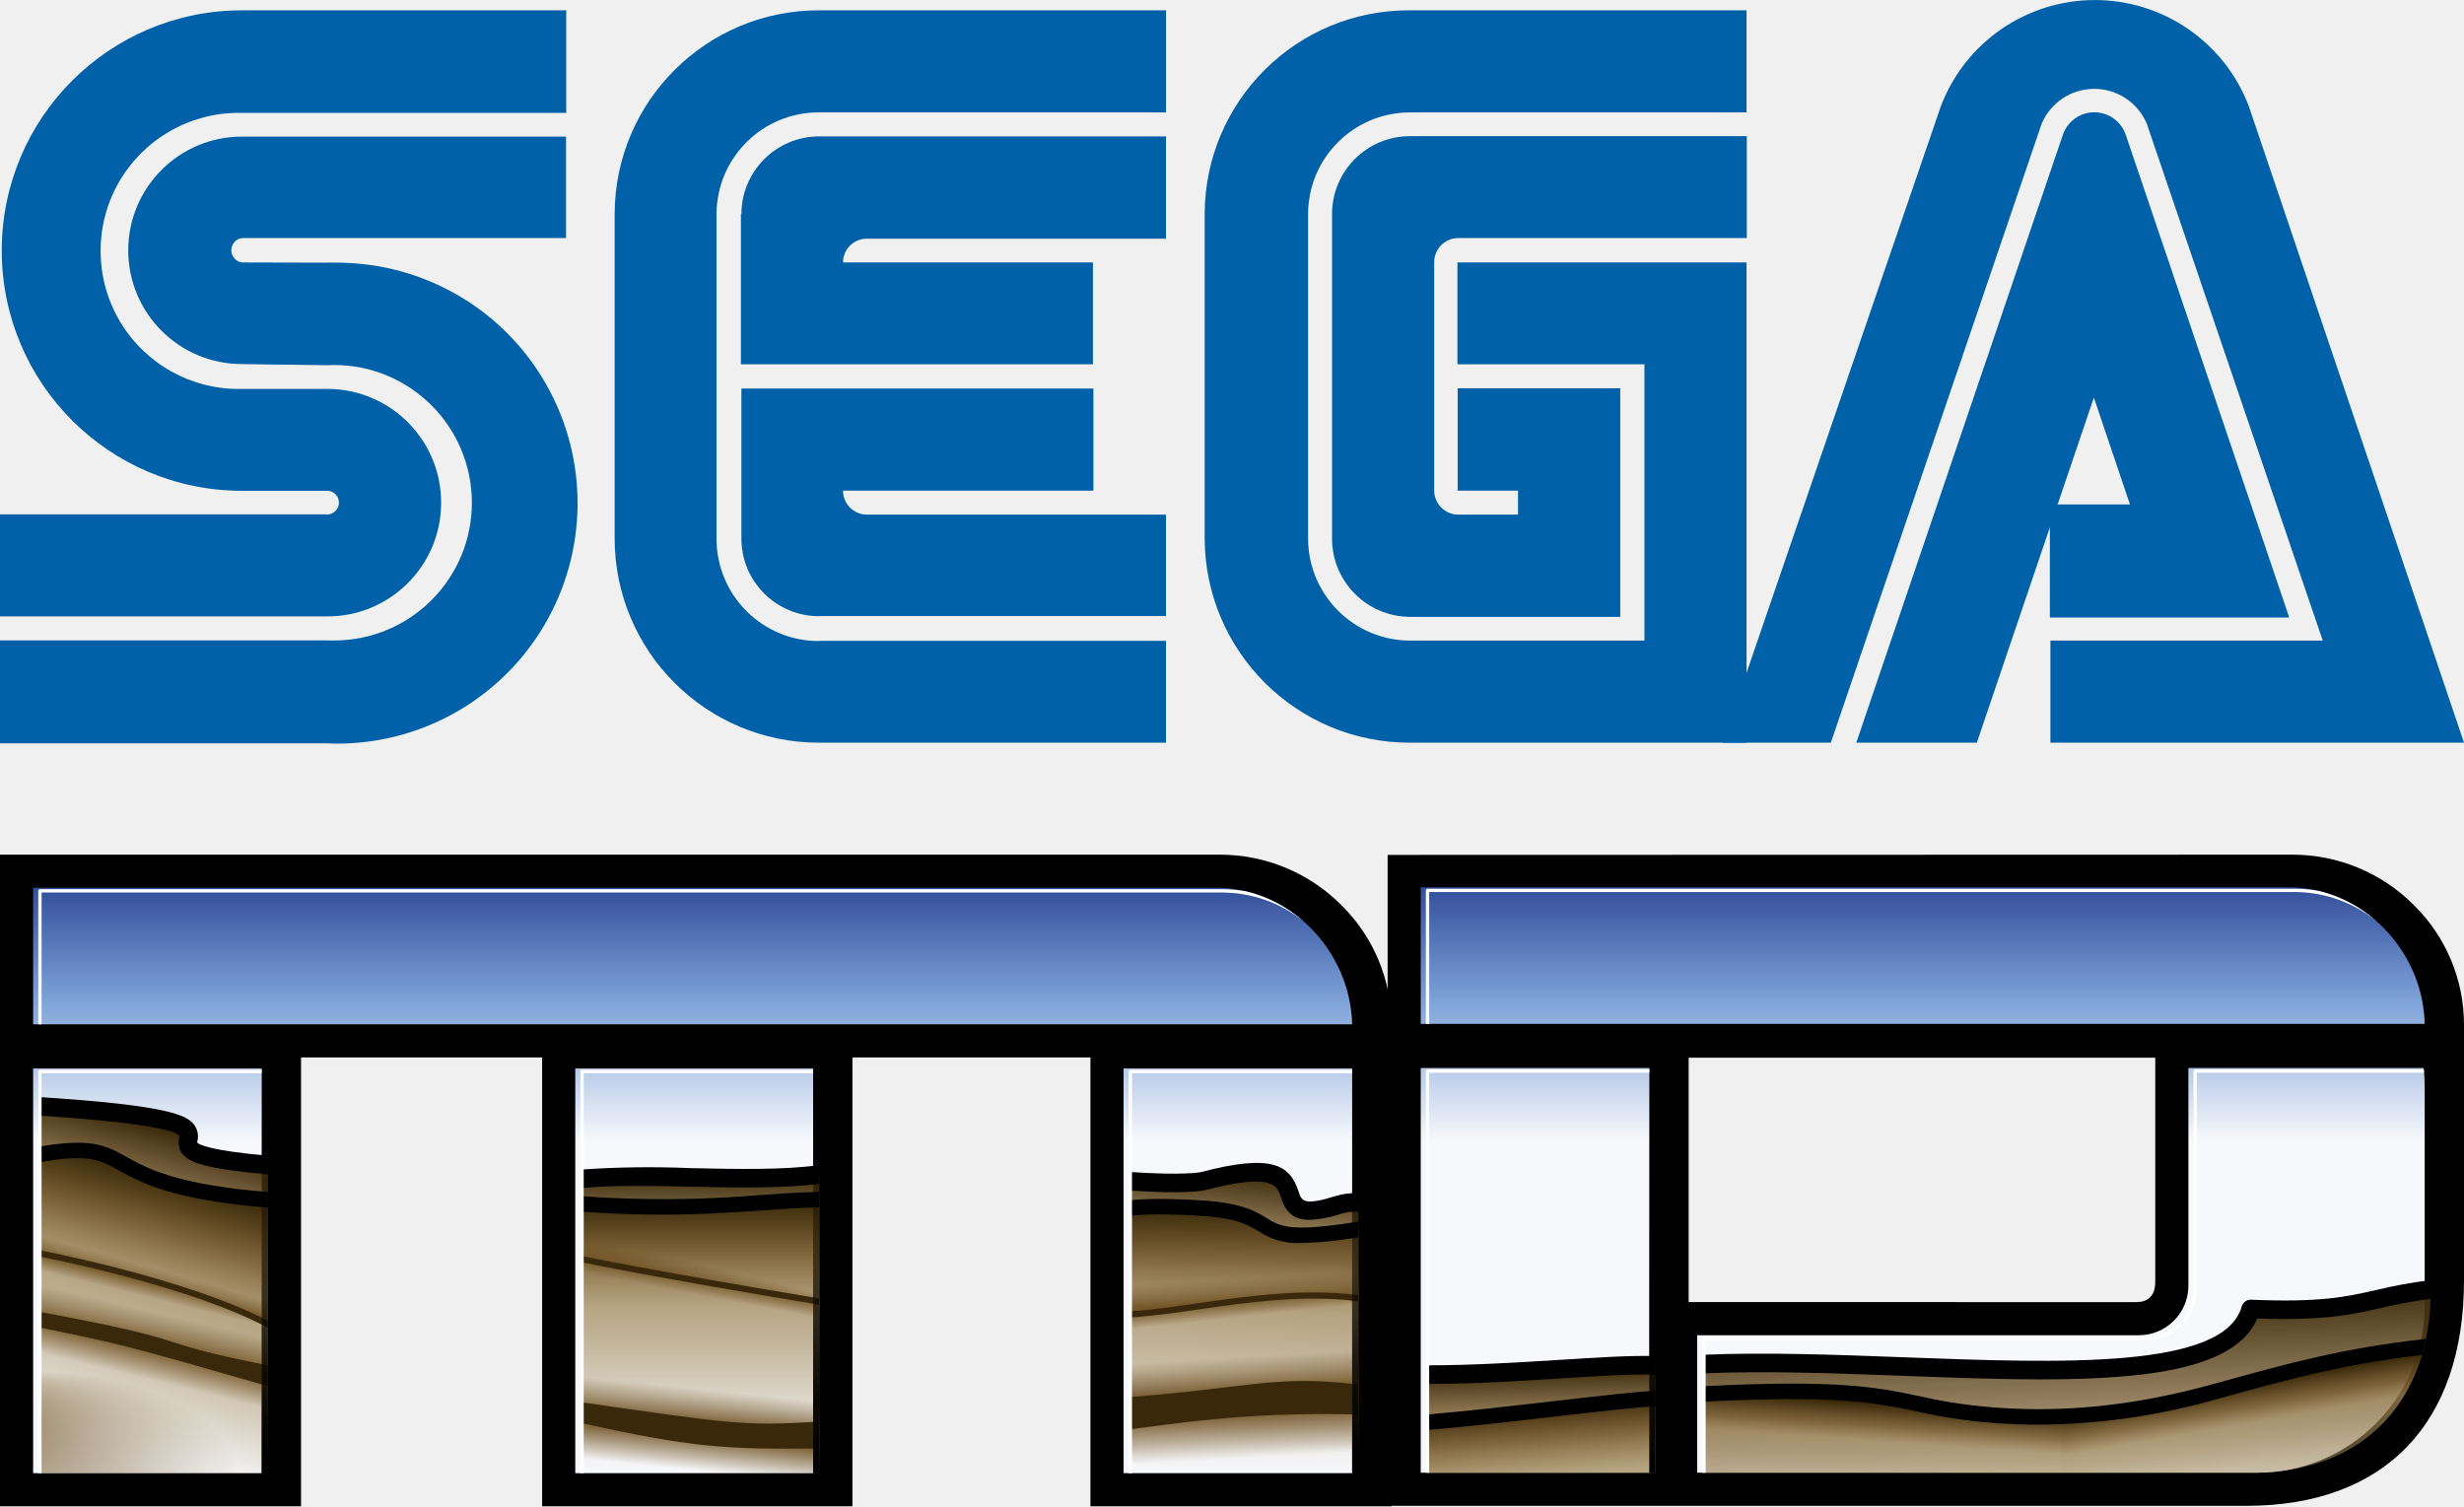
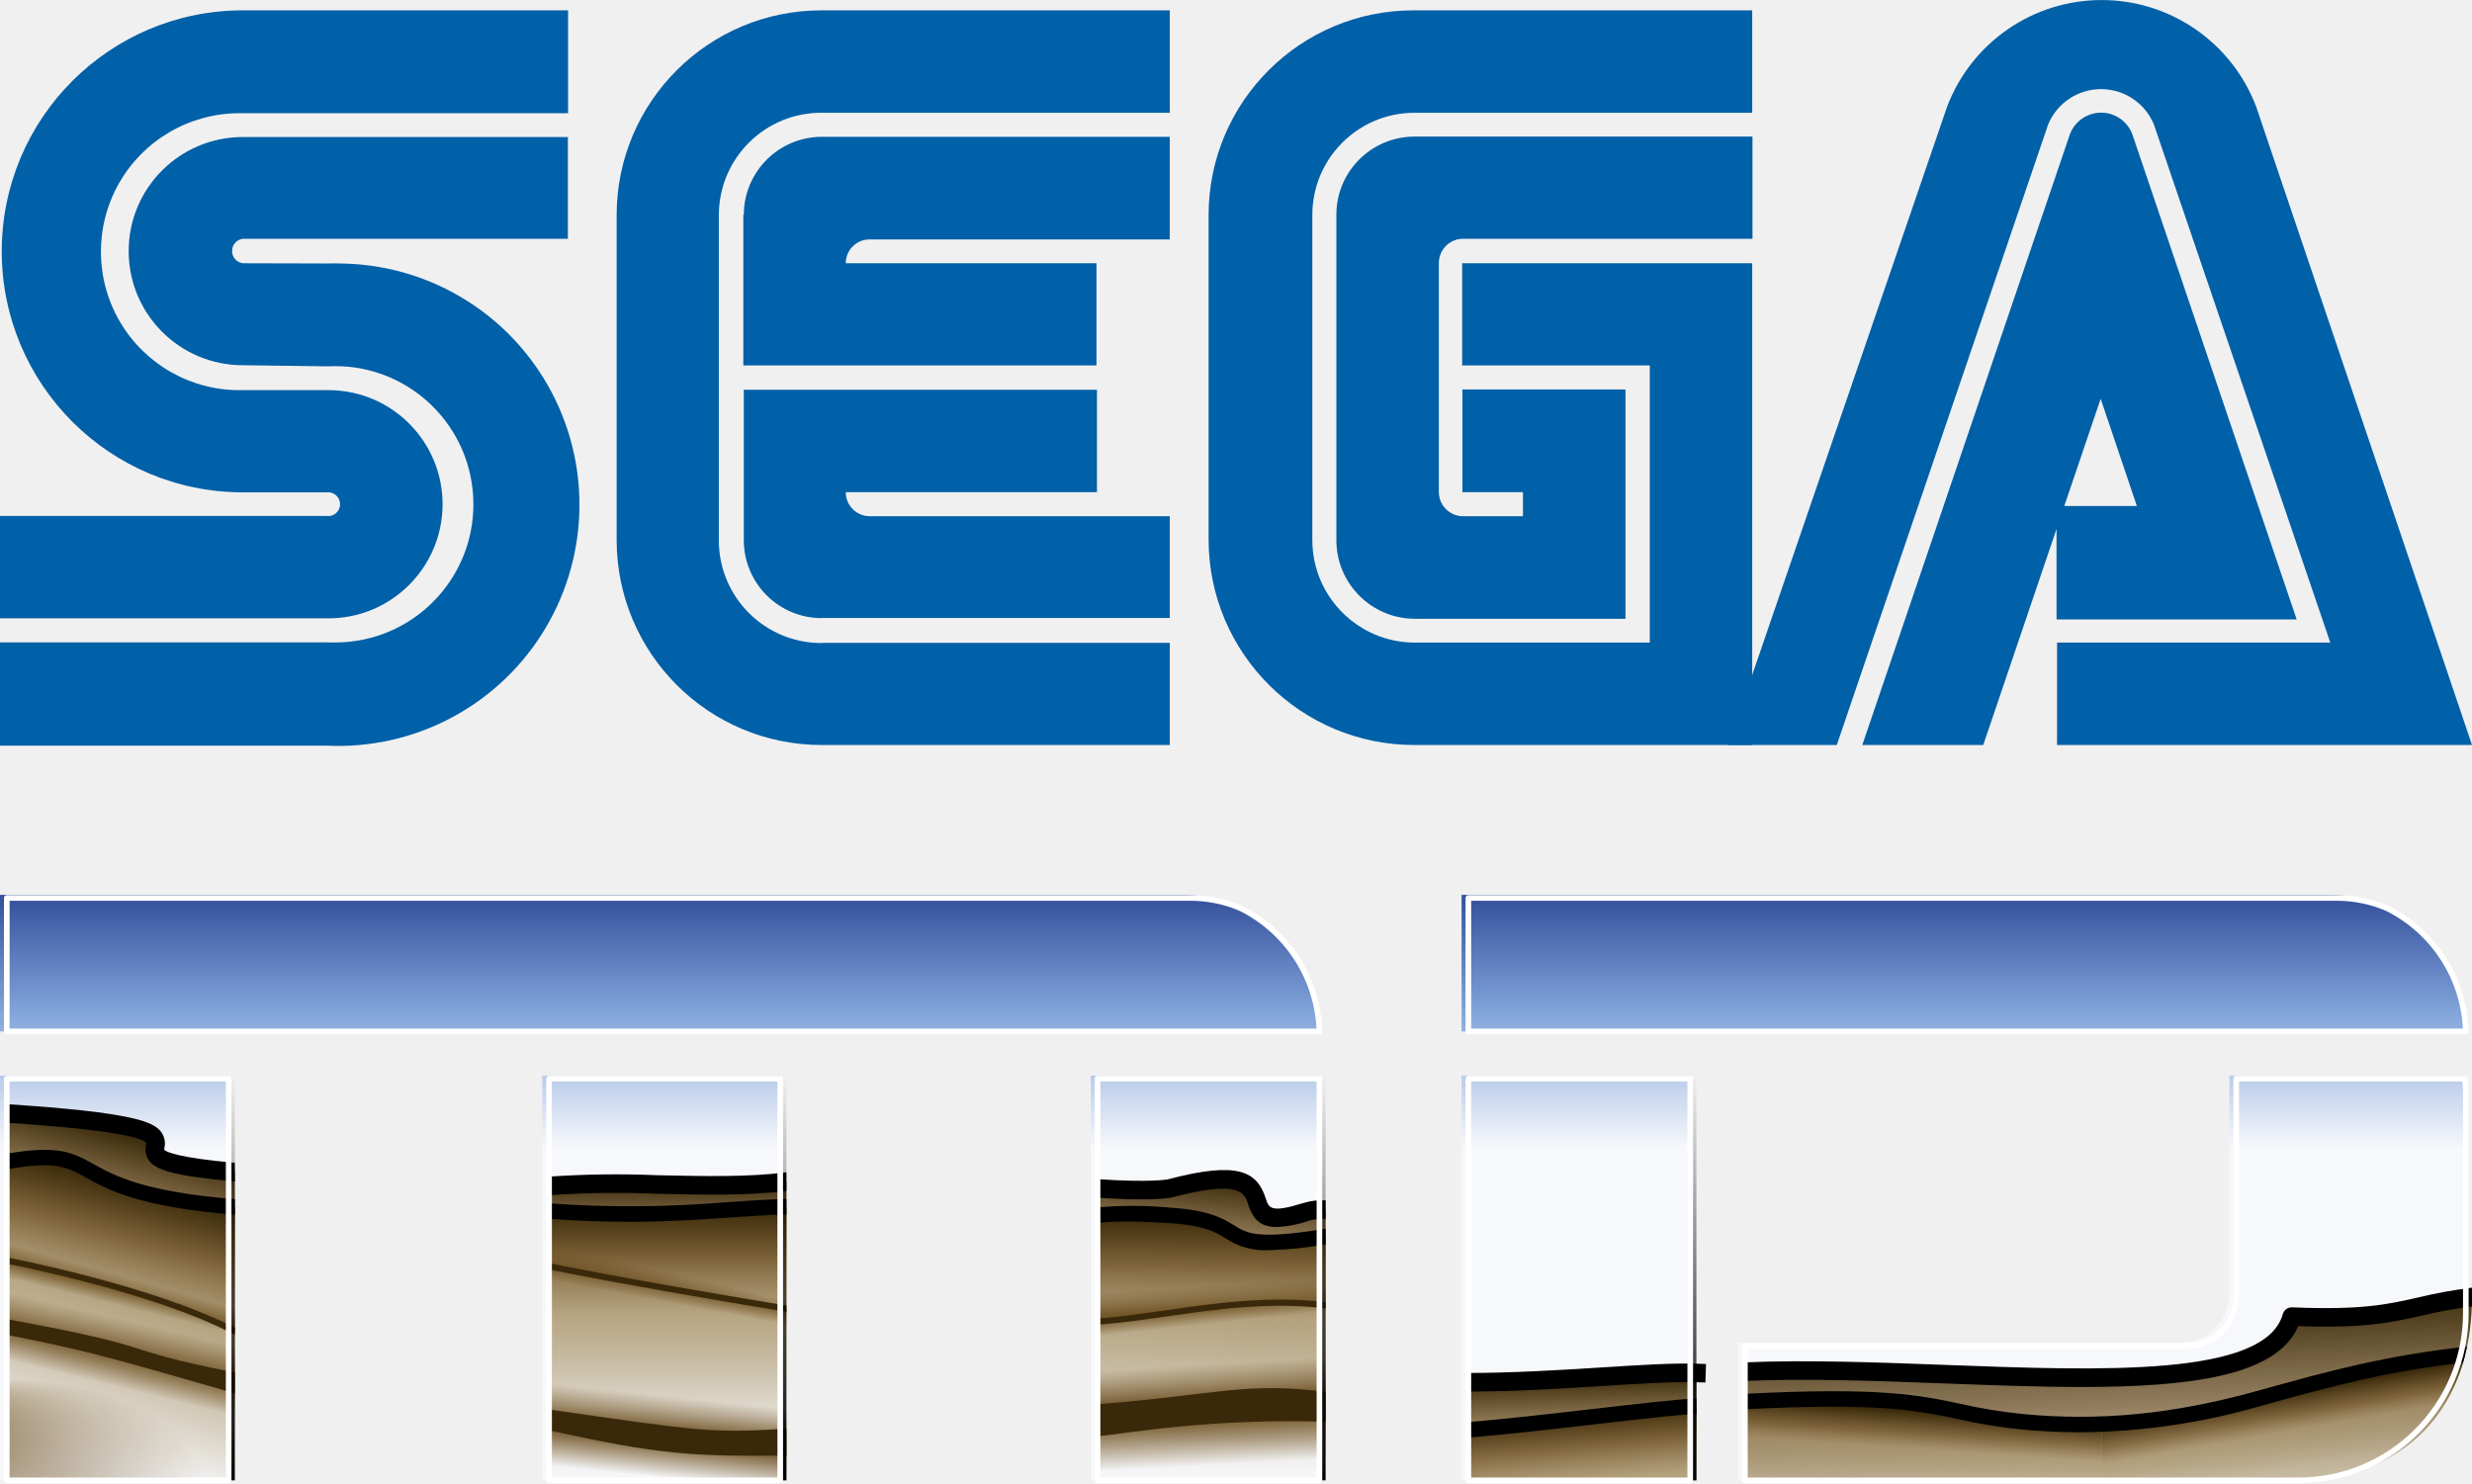
- <svg xmlns="http://www.w3.org/2000/svg" xmlns:xlink="http://www.w3.org/1999/xlink" id="Mega_Drive" data-name="Mega Drive" viewBox="0 0 440 268.979">
+ <svg xmlns="http://www.w3.org/2000/svg" xmlns:xlink="http://www.w3.org/1999/xlink" id="Mega_Drive" data-name="Mega Drive" viewBox="0 0 440 264.024">
  <defs>
-     <linearGradient id="linear-gradient" x1="343.344" y1="19.023" x2="343.344" y2="123.554" gradientTransform="matrix(1, 0, 0, -1, 0, 282)" gradientUnits="userSpaceOnUse">
+     <linearGradient id="linear-gradient" x1="349.525" y1="18.476" x2="349.525" y2="122.701" gradientTransform="matrix(1, 0, 0, -1, 0, 282)" gradientUnits="userSpaceOnUse">
      <stop offset="0.42" stop-color="#f7f8fb" />
      <stop offset="0.567" stop-color="#f7f8fb" />
      <stop offset="0.8" stop-color="#81a4da" />
      <stop offset="1" stop-color="#334f9b" />
    </linearGradient>
-     <linearGradient id="linear-gradient-2" x1="368.387" y1="49.586" x2="371.796" y2="-15.491" gradientTransform="matrix(1, 0, 0, -1, 0, 282)" gradientUnits="userSpaceOnUse">
+     <linearGradient id="linear-gradient-2" x1="374.496" y1="48.95" x2="377.894" y2="-15.936" gradientTransform="matrix(1, 0, 0, -1, 0, 282)" gradientUnits="userSpaceOnUse">
      <stop offset="0" stop-color="#39290a" />
      <stop offset="0.3" stop-color="#74572a" stop-opacity="0.7" />
      <stop offset="0.5" stop-color="#a48e61" stop-opacity="0.5" />
      <stop offset="1" stop-color="#a48e61" stop-opacity="0" />
    </linearGradient>
-     <linearGradient id="linear-gradient-3" x1="336.463" y1="31.199" x2="335.527" y2="17.82" gradientTransform="matrix(1, 0, 0, -1, 0, 282)" gradientUnits="userSpaceOnUse">
+     <linearGradient id="linear-gradient-3" x1="342.665" y1="30.617" x2="341.732" y2="17.277" gradientTransform="matrix(1, 0, 0, -1, 0, 282)" gradientUnits="userSpaceOnUse">
      <stop offset="0" stop-color="#39290a" />
      <stop offset="0.3" stop-color="#74572a" stop-opacity="0.7" />
      <stop offset="0.5" stop-color="#a48e61" stop-opacity="0.5" />
      <stop offset="1" stop-color="#a48e61" stop-opacity="0.1" />
    </linearGradient>
-     <linearGradient id="linear-gradient-4" x1="399.706" y1="34.506" x2="402.133" y2="20.741" xlink:href="#linear-gradient-3" />
-     <linearGradient id="linear-gradient-5" x1="274.971" y1="37.187" x2="275.998" y2="1.838" gradientTransform="matrix(1, 0, 0, -1, 0, 282)" gradientUnits="userSpaceOnUse">
+     <linearGradient id="linear-gradient-4" x1="405.722" y1="33.915" x2="408.142" y2="20.19" xlink:href="#linear-gradient-3" />
+     <linearGradient id="linear-gradient-5" x1="281.354" y1="36.588" x2="282.377" y2="1.343" gradientTransform="matrix(1, 0, 0, -1, 0, 282)" gradientUnits="userSpaceOnUse">
      <stop offset="0" stop-color="#39290a" />
      <stop offset="0.2" stop-color="#74572a" stop-opacity="0.8" />
      <stop offset="0.4" stop-color="#a48e61" stop-opacity="0.6" />
      <stop offset="1" stop-color="#a48e61" stop-opacity="0" />
    </linearGradient>
-     <linearGradient id="linear-gradient-6" x1="274.715" y1="31.079" x2="277.575" y2="-0.338" xlink:href="#linear-gradient-5" />
-     <linearGradient id="linear-gradient-7" x1="295.077" y1="91.285" x2="295.077" y2="19.023" gradientTransform="matrix(1, 0, 0, -1, 0, 282)" gradientUnits="userSpaceOnUse">
+     <linearGradient id="linear-gradient-6" x1="281.098" y1="30.497" x2="283.949" y2="-0.828" xlink:href="#linear-gradient-5" />
+     <linearGradient id="linear-gradient-7" x1="301.4" y1="90.526" x2="301.4" y2="18.476" gradientTransform="matrix(1, 0, 0, -1, 0, 282)" gradientUnits="userSpaceOnUse">
      <stop offset="0" stop-opacity="0" />
      <stop offset="1" />
    </linearGradient>
-     <linearGradient id="linear-gradient-8" x1="123.687" y1="18.937" x2="123.687" y2="123.468" xlink:href="#linear-gradient" />
-     <linearGradient id="linear-gradient-9" x1="224.766" y1="72.415" x2="220.218" y2="24.745" xlink:href="#linear-gradient-5" />
-     <linearGradient id="linear-gradient-10" x1="222.15" y1="66.281" x2="222.15" y2="19.118" xlink:href="#linear-gradient-5" />
-     <linearGradient id="linear-gradient-11" x1="221.923" y1="30.002" x2="222.37" y2="21.644" gradientTransform="matrix(1, 0, 0, -1, 0, 282)" gradientUnits="userSpaceOnUse">
+     <linearGradient id="linear-gradient-8" x1="117.425" y1="18.476" x2="117.425" y2="122.701" xlink:href="#linear-gradient" />
+     <linearGradient id="linear-gradient-9" x1="218.208" y1="71.799" x2="213.673" y2="24.268" xlink:href="#linear-gradient-5" />
+     <linearGradient id="linear-gradient-10" x1="215.6" y1="65.681" x2="215.6" y2="18.657" xlink:href="#linear-gradient-5" />
+     <linearGradient id="linear-gradient-11" x1="215.373" y1="29.509" x2="215.82" y2="21.176" gradientTransform="matrix(1, 0, 0, -1, 0, 282)" gradientUnits="userSpaceOnUse">
      <stop offset="0" stop-color="#74572a" />
      <stop offset="1" stop-color="#74572a" stop-opacity="0" />
    </linearGradient>
-     <linearGradient id="linear-gradient-12" x1="223.757" y1="33.334" x2="223.373" y2="39.795" xlink:href="#linear-gradient-11" />
-     <linearGradient id="linear-gradient-13" x1="220.48" y1="49.753" x2="220.814" y2="46.718" xlink:href="#linear-gradient-11" />
-     <linearGradient id="linear-gradient-14" x1="223.321" y1="49.705" x2="223.07" y2="53.892" xlink:href="#linear-gradient-11" />
-     <linearGradient id="linear-gradient-15" x1="125.067" y1="72.306" x2="125.067" y2="30.152" xlink:href="#linear-gradient-5" />
-     <linearGradient id="linear-gradient-16" x1="125.065" y1="67.663" x2="125.065" y2="19.119" xlink:href="#linear-gradient-5" />
-     <linearGradient id="linear-gradient-17" x1="121.055" y1="53.838" x2="121.829" y2="57.031" xlink:href="#linear-gradient-11" />
-     <linearGradient id="linear-gradient-18" x1="127.981" y1="53.205" x2="127.412" y2="50.224" xlink:href="#linear-gradient-11" />
-     <linearGradient id="linear-gradient-19" x1="125.219" y1="25.905" x2="124.502" y2="19.336" xlink:href="#linear-gradient-11" />
-     <linearGradient id="linear-gradient-20" x1="121.916" y1="28.087" x2="122.559" y2="34.263" xlink:href="#linear-gradient-11" />
-     <radialGradient id="radial-gradient" cx="6.921" cy="37.433" fx="-15.712" fy="65.178" r="36.105" gradientTransform="matrix(1, 0, 0, -0.543, 0, 284.851)" xlink:href="#linear-gradient-11" />
-     <linearGradient id="linear-gradient-21" x1="35.138" y1="78.886" x2="19.995" y2="25.468" xlink:href="#linear-gradient-5" />
-     <linearGradient id="linear-gradient-22" x1="33.998" y1="70.591" x2="20.229" y2="22.018" xlink:href="#linear-gradient-5" />
-     <linearGradient id="linear-gradient-23" x1="30.805" y1="52.225" x2="30.104" y2="49.39" xlink:href="#linear-gradient-11" />
-     <linearGradient id="linear-gradient-24" x1="23.156" y1="53.302" x2="24.081" y2="56.56" xlink:href="#linear-gradient-11" />
-     <linearGradient id="linear-gradient-25" x1="22.486" y1="42.759" x2="23.863" y2="48.626" xlink:href="#linear-gradient-11" />
-     <linearGradient id="linear-gradient-26" x1="29.497" y1="40.821" x2="28.127" y2="35.278" xlink:href="#linear-gradient-11" />
-     <linearGradient id="linear-gradient-27" x1="145.751" y1="91.199" x2="145.751" y2="18.937" xlink:href="#linear-gradient-7" />
-     <linearGradient id="linear-gradient-28" x1="242.008" y1="91.199" x2="242.008" y2="18.937" xlink:href="#linear-gradient-7" />
-     <linearGradient id="linear-gradient-29" x1="47.288" y1="91.199" x2="47.288" y2="18.937" xlink:href="#linear-gradient-7" />
+     <linearGradient id="linear-gradient-12" x1="217.202" y1="32.831" x2="216.82" y2="39.273" xlink:href="#linear-gradient-11" />
+     <linearGradient id="linear-gradient-13" x1="213.937" y1="49.202" x2="214.269" y2="46.176" xlink:href="#linear-gradient-11" />
+     <linearGradient id="linear-gradient-14" x1="216.771" y1="49.154" x2="216.52" y2="53.329" xlink:href="#linear-gradient-11" />
+     <linearGradient id="linear-gradient-15" x1="118.8" y1="71.689" x2="118.8" y2="29.659" xlink:href="#linear-gradient-5" />
+     <linearGradient id="linear-gradient-16" x1="118.8" y1="67.06" x2="118.8" y2="18.658" xlink:href="#linear-gradient-5" />
+     <linearGradient id="linear-gradient-17" x1="114.804" y1="53.274" x2="115.575" y2="56.459" xlink:href="#linear-gradient-11" />
+     <linearGradient id="linear-gradient-18" x1="121.71" y1="52.643" x2="121.142" y2="49.67" xlink:href="#linear-gradient-11" />
+     <linearGradient id="linear-gradient-19" x1="118.953" y1="25.424" x2="118.238" y2="18.873" xlink:href="#linear-gradient-11" />
+     <linearGradient id="linear-gradient-20" x1="115.659" y1="27.6" x2="116.301" y2="33.757" xlink:href="#linear-gradient-11" />
+     <radialGradient id="radial-gradient" cx="1.001" cy="93.52" fx="-21.564" fy="121.184" r="35.999" gradientTransform="matrix(1, 0, 0, -0.543, 0, 315.821)" xlink:href="#linear-gradient-11" />
+     <linearGradient id="linear-gradient-21" x1="29.137" y1="78.249" x2="14.039" y2="24.988" xlink:href="#linear-gradient-5" />
+     <linearGradient id="linear-gradient-22" x1="28.001" y1="69.978" x2="14.272" y2="21.547" xlink:href="#linear-gradient-5" />
+     <linearGradient id="linear-gradient-23" x1="24.815" y1="51.667" x2="24.117" y2="48.84" xlink:href="#linear-gradient-11" />
+     <linearGradient id="linear-gradient-24" x1="17.187" y1="52.742" x2="18.108" y2="55.989" xlink:href="#linear-gradient-11" />
+     <linearGradient id="linear-gradient-25" x1="16.521" y1="42.229" x2="17.894" y2="48.078" xlink:href="#linear-gradient-11" />
+     <linearGradient id="linear-gradient-26" x1="23.511" y1="40.297" x2="22.146" y2="34.769" xlink:href="#linear-gradient-11" />
+     <linearGradient id="linear-gradient-27" x1="139.425" y1="90.526" x2="139.425" y2="18.476" xlink:href="#linear-gradient-7" />
+     <linearGradient id="linear-gradient-28" x1="235.4" y1="90.526" x2="235.4" y2="18.476" xlink:href="#linear-gradient-7" />
+     <linearGradient id="linear-gradient-29" x1="41.25" y1="90.526" x2="41.25" y2="18.476" xlink:href="#linear-gradient-7" />
+     <linearGradient id="linear-gradient-30" x1="261.36" y1="54.226" x2="300.85" y2="54.226" gradientTransform="matrix(1, 0, 0, -1, 0, 282)" gradientUnits="userSpaceOnUse">
+       <stop offset="0.42" stop-color="#f7f8fb" stop-opacity="0" />
+       <stop offset="0.644" stop-color="#f7f8fb" stop-opacity="0" />
+     </linearGradient>
+     <linearGradient id="linear-gradient-31" x1="310.585" y1="54.226" x2="438.9" y2="54.226" xlink:href="#linear-gradient-30" />
+     <linearGradient id="linear-gradient-32" x1="261.36" y1="110.271" x2="438.9" y2="110.271" xlink:href="#linear-gradient-30" />
+     <linearGradient id="linear-gradient-33" x1="195.36" y1="54.226" x2="234.85" y2="54.226" xlink:href="#linear-gradient-30" />
+     <linearGradient id="linear-gradient-34" x1="97.735" y1="54.226" x2="138.875" y2="54.226" xlink:href="#linear-gradient-30" />
+     <linearGradient id="linear-gradient-35" x1="1.21" y1="110.271" x2="234.85" y2="110.271" xlink:href="#linear-gradient-30" />
+     <linearGradient id="linear-gradient-36" x1="1.21" y1="54.226" x2="40.7" y2="54.226" xlink:href="#linear-gradient-30" />
  </defs>
+   <path d="M260.15,263.524h40.7v-72.05h-40.7ZM414.714,159.3H260.15v24.31H438.9c-.3-13.061-11.06-24.31-24.186-24.31Zm-17.889,32.175v38.775a8.827,8.827,0,0,1-8.8,8.8h-78.65v24.475H409.2a29.787,29.787,0,0,0,29.7-29.7v-39.05a29.826,29.826,0,0,0-.189-3.3Z" fill="url(#linear-gradient)" />
+   <path d="M310.475,244.183c37.584-1.65,92.491,7.791,97.441-9.809,18.831.792,20.168-2.016,32.084-3.484,0,19.434-11.55,32.634-31.809,32.634H310.475Z" fill="url(#linear-gradient-2)" />
+   <path d="M359.837,253.074c-15.4-1.5-14.712-5.361-49.362-3.575v14.025h63.663V253.507A106.03,106.03,0,0,1,359.837,253.074Z" fill="url(#linear-gradient-3)" />
+   <path d="M438.8,241.118c-14.181,1.616-23.55,4.155-36.751,7.831a119.492,119.492,0,0,1-27.912,4.558v10.017h34.053C424.652,263.524,435.362,254.808,438.8,241.118Z" fill="url(#linear-gradient-4)" />
+   <path d="M440,229.228l-.2.026A87.291,87.291,0,0,0,430.265,231c-5.311,1.205-9.9,2.248-22.279,1.726a1.651,1.651,0,0,0-1.658,1.2c-3.146,11.189-32.027,10.1-59.957,9.055-12.21-.458-24.826-.932-35.9-.45v3.3h.072c10.951-.48,23.534-.01,35.7.447,8.4.316,16.673.627,24.334.627,19.317,0,34.739-1.98,38.486-10.836,11.928.415,16.79-.686,21.929-1.853a85.1,85.1,0,0,1,9-1.662Z" />
+   <path d="M439.12,239.7l-.478.055c-14.007,1.6-23.172,4.032-36.96,7.872-14.789,4.116-28.041,5.415-41.711,4.081a90.416,90.416,0,0,1-10.91-1.782c-7.4-1.568-14.383-3.05-38.586-1.8v2.75h.07c23.9-1.227,30.723.211,37.95,1.741a92.467,92.467,0,0,0,11.2,1.828c3.528.345,7.028.519,10.53.519a118.394,118.394,0,0,0,32.184-4.688c13.477-3.753,22.5-6.147,35.988-7.722Q438.819,241.168,439.12,239.7Z" />
+   <polygon points="261.25 263.524 261.25 246.268 301.95 244.274 301.95 263.524 261.25 263.524" fill="url(#linear-gradient-5)" />
+   <polygon points="261.25 263.524 261.25 254.32 301.95 250.508 301.95 263.524 261.25 263.524" fill="url(#linear-gradient-6)" />
+   <path d="M284.755,243.445c-7.305.464-15.57.963-23.5.967h0v3.3h.528c7.858,0,15.992-.519,23.186-.976,6.8-.431,12.687-.8,16.935-.677l1.65.051.1-3.3-1.65-.05C297.587,242.626,291.642,243.007,284.755,243.445Z" />
+   <path d="M301.95,248.948H301.9c-3.19.118-10.151.92-18.21,1.847-7.513.864-16.018,1.845-22.44,2.363v2.76l.11-.009c6.479-.522,15.07-1.509,22.642-2.382,7.63-.88,14.835-1.708,17.947-1.829Z" />
+   <rect x="300.85" y="191.474" width="1.1" height="72.05" fill="url(#linear-gradient-7)" />
+   <path d="M0,191.474H40.7v72.05H0Zm96.525,72.05h42.35v-72.05H96.525Zm97.625,0h40.7v-72.05h-40.7ZM210.664,159.3H0v24.31H234.85c-.3-13.061-11.06-24.31-24.186-24.31Z" fill="url(#linear-gradient-8)" />
+   <path d="M232.375,215.765c-16.225,5.043.55-10.725-24.2-4.206,0,0-3.025.66-12.925-.01v51.975h40.7V215.331A10.321,10.321,0,0,0,232.375,215.765Z" fill="url(#linear-gradient-9)" />
+   <path d="M195.25,216.362v47.162h40.7V219.8C214.5,223.581,227.013,215.674,195.25,216.362Z" fill="url(#linear-gradient-10)" />
+   <polygon points="195.25 252.937 195.25 263.524 235.95 263.524 235.95 249.912 195.25 252.937" fill="url(#linear-gradient-11)" />
+   <polygon points="195.25 252.937 195.25 191.474 235.95 191.474 235.95 249.912 195.25 252.937" fill="url(#linear-gradient-12)" />
+   <path d="M195.25,235.251c17.258-2.106,29.288-4.25,40.7-2.872v31.145h-40.7Z" fill="url(#linear-gradient-13)" />
+   <path d="M195.25,235.251v-43.78h40.7v40.908C222.612,231.165,216.219,232.69,195.25,235.251Z" fill="url(#linear-gradient-14)" />
+   <path d="M235.95,213.678a11.587,11.587,0,0,0-4.065.511c-5.732,1.783-6.035.855-6.584-.829-1.561-4.79-4.818-6.748-17.466-3.41-.03.006-3.095.594-12.473-.041l-.11-.008v3.307c9.758.66,12.948.041,13.345-.049,12.127-3.19,12.893-.845,13.568,1.228.817,2.508,2.029,4.038,5.06,4.037a20,20,0,0,0,5.7-1.1,8.728,8.728,0,0,1,2.919-.348l.11.008Z" />
+   <path d="M235.95,218.728l-.22.036c-11.924,1.934-13.76.8-16.084-.641-1.938-1.2-4.352-2.695-11.38-3.146a70.129,70.129,0,0,0-13.016-.028v2.789l.233-.04c.034,0,3.564-.577,12.6.026,6.345.409,8.346,1.65,10.111,2.742a12.431,12.431,0,0,0,7.691,2.082,65.956,65.956,0,0,0,10.061-1.032Z" />
+   <path d="M235.95,231.825c-9.88-1.236-19.744.181-28.449,1.43-4.357.627-8.47,1.218-12.251,1.441v1.1h.032c3.835-.22,7.983-.82,12.375-1.452,8.657-1.245,18.468-2.656,28.225-1.423l.068.009Z" fill="#39290a" />
+   <path d="M195.25,249.983c21.175-1.63,26.216-4.059,40.7-2.213v5.315c-20.625-.607-34.689,1.98-40.7,2.622Z" fill="#39290a" />
+   <path d="M97.625,211.138v52.387h42.35V210.312C127.875,212.008,109.313,209.9,97.625,211.138Z" fill="url(#linear-gradient-15)" />
+   <polygon points="97.625 215.694 97.625 263.524 139.975 263.524 139.975 214.94 97.625 215.694" fill="url(#linear-gradient-16)" />
+   <polygon points="97.625 225.402 139.975 232.974 139.975 191.474 97.625 191.474 97.625 225.402" fill="url(#linear-gradient-17)" />
+   <polygon points="97.625 225.665 97.625 263.524 139.975 263.524 139.975 232.974 97.625 225.665" fill="url(#linear-gradient-18)" />
+   <polygon points="97.625 252.433 97.625 263.524 139.975 263.524 139.975 257.015 97.625 252.433" fill="url(#linear-gradient-19)" />
+   <polygon points="97.625 252.433 97.625 191.474 139.975 191.474 139.975 257.015 97.625 252.433" fill="url(#linear-gradient-20)" />
+   <path d="M139.975,208.77l-.013-.092c-6.4.888-14.758.71-22.847.535a175.525,175.525,0,0,0-19.49.25v3.313a169.336,169.336,0,0,1,19.419-.263c8.042.171,16.341.343,22.931-.516Z" />
+   <path d="M139.975,213.428h-.041c-3.692.11-7.09.341-10.688.586a202.173,202.173,0,0,1-31.524.2l-.1-.007v2.757c5.479.385,10.176.531,14.375.531,6.69,0,12.117-.37,17.433-.733,3.557-.242,6.919-.472,10.542-.581Z" />
+   <path d="M97.625,224.839v1.126c1.239.259,13.289,2.75,42.26,7.552l.09.014v-1.114c-30.4-5.042-42.12-7.528-42.24-7.552Z" fill="#39290a" />
+   <path d="M97.625,250.9c26.354,3.774,28.966,4.324,42.35,3.41v4.808c-16.271.137-22.275-.046-42.35-4.53Z" fill="#39290a" />
+   <rect x="1.1" y="191.474" width="39.6" height="72.05" fill="url(#radial-gradient)" />
+   <path d="M41.8,208.662c-32.588-2.888,8.525-7.288-40.7-10.45v65.312H41.8Z" fill="url(#linear-gradient-21)" />
+   <path d="M41.8,214.781c-32.588-2.42-17.6-10.845-40.7-8.044v56.787H41.8Z" fill="url(#linear-gradient-22)" />
+   <path d="M1.1,224.381s31.35,6.732,40.7,12.624v26.519H1.1Z" fill="url(#linear-gradient-23)" />
+   <path d="M1.1,224.381V191.474H41.8v45.531S27.569,229.719,1.1,224.381Z" fill="url(#linear-gradient-24)" />
+   <polygon points="41.8 191.474 1.1 191.474 1.1 236.574 41.8 246.062 41.8 191.474" fill="url(#linear-gradient-25)" />
+   <polygon points="1.1 236.574 1.1 263.524 41.8 263.524 41.8 246.062 1.1 236.574" fill="url(#linear-gradient-26)" />
+   <path d="M41.8,207c-10.208-.913-12.2-1.952-12.579-2.319.006-.091.027-.235.043-.348a3.505,3.505,0,0,0-.642-2.912c-1.346-1.65-4.57-3.393-27.416-4.86l-.11-.007v3.307c20.428,1.32,24.411,2.85,24.938,3.579a2.566,2.566,0,0,1-.042.429,3.4,3.4,0,0,0,.594,2.812c1.2,1.518,4.144,2.652,15.07,3.62l.145.013Z" />
+   <path d="M41.8,213.469c-16.273-1.331-21.407-4.172-25.156-6.246-3.732-2.066-6.218-3.432-15.544-1.837v2.788l.235-.04c8.58-1.495,10.493-.434,13.977,1.494,3.978,2.2,9.424,5.216,26.377,6.592l.11.008Z" />
+   <path d="M1.1,224.94c1.786.345,26.474,5.194,40.444,12.553l.256.135v-1.239c-14.617-7.6-40.338-12.5-40.6-12.549l-.1-.019Z" fill="#39290a" />
+   <path d="M1.1,234.806c29.459,5.412,18.047,5.034,40.7,9.531v3.694c-24.93-7.169-26.331-7.538-40.7-10.442Z" fill="#39290a" />
+   <rect x="138.875" y="191.474" width="1.1" height="72.05" fill="url(#linear-gradient-27)" />
+   <rect x="234.85" y="191.474" width="1.1" height="72.05" fill="url(#linear-gradient-28)" />
+   <rect x="40.7" y="191.474" width="1.1" height="72.05" fill="url(#linear-gradient-29)" />
+   <rect x="261.36" y="192.024" width="39.49" height="71.5" fill="url(#linear-gradient-30)" />
+   <rect x="261.36" y="192.024" width="39.49" height="71.5" fill="none" stroke="#fff" stroke-linecap="round" stroke-linejoin="round" />
+   <path d="M438.9,233.824v-39.05c0-.928-.056-1.844-.142-2.75H398.035V230.8a8.826,8.826,0,0,1-8.8,8.8h-78.65v23.925H409.2A29.787,29.787,0,0,0,438.9,233.824Z" fill="url(#linear-gradient-31)" />
+   <path d="M438.9,233.824v-39.05c0-.928-.056-1.844-.142-2.75H398.035V230.8a8.826,8.826,0,0,1-8.8,8.8h-78.65v23.925H409.2A29.787,29.787,0,0,0,438.9,233.824Z" fill="none" stroke="#fff" stroke-linecap="round" stroke-linejoin="round" />
+   <path d="M261.36,183.609H438.9a25.323,25.323,0,0,0-14.017-21.927,22.931,22.931,0,0,0-8.959-1.833H261.36Z" fill="url(#linear-gradient-32)" />
+   <path d="M261.36,183.609H438.9a25.323,25.323,0,0,0-14.017-21.927,22.931,22.931,0,0,0-8.959-1.833H261.36Z" fill="none" stroke="#fff" stroke-linecap="round" stroke-linejoin="round" />
+   <rect x="195.36" y="192.024" width="39.49" height="71.5" fill="url(#linear-gradient-33)" />
+   <rect x="195.36" y="192.024" width="39.49" height="71.5" fill="none" stroke="#fff" stroke-linecap="round" stroke-linejoin="round" />
+   <rect x="97.735" y="192.024" width="41.14" height="71.5" fill="url(#linear-gradient-34)" />
+   <rect x="97.735" y="192.024" width="41.14" height="71.5" fill="none" stroke="#fff" stroke-linecap="round" stroke-linejoin="round" />
+   <path d="M1.21,183.609H234.85a25.323,25.323,0,0,0-14.017-21.927,22.931,22.931,0,0,0-8.959-1.833H1.21Z" fill="url(#linear-gradient-35)" />
+   <path d="M1.21,183.609H234.85a25.323,25.323,0,0,0-14.017-21.927,22.931,22.931,0,0,0-8.959-1.833H1.21Z" fill="none" stroke="#fff" stroke-linecap="round" stroke-linejoin="round" />
+   <rect x="1.21" y="192.024" width="39.49" height="71.5" fill="url(#linear-gradient-36)" />
+   <rect x="1.21" y="192.024" width="39.49" height="71.5" fill="none" stroke="#fff" stroke-linecap="round" stroke-linejoin="round" />
  <path d="M0,132.739H58.143a42.939,42.939,0,1,0,3.627-85.8l-.217-.009c-.267-.011-.536-.02-.809-.025-.869-.027-1.733-.027-2.6,0l-14.929-.039a2.2,2.2,0,0,1,0-4.361h57.864V24.393H43.214a20.311,20.311,0,0,0,0,40.622l15.161.2a24.593,24.593,0,1,1,2.589,49.118c-.208.011-.417.019-.625.025q-.983.039-1.964,0H0v18.385" fill="#0060a8" />
  <path d="M0,110.072H58.218a20.311,20.311,0,0,0,.565-40.618H43.057a24.652,24.652,0,1,1-.451-49.3c.2,0,.405,0,.608,0h57.9V1.843h-57.9a42.9,42.9,0,0,0,0,85.8h15a2.122,2.122,0,0,1,.577,4.2,2.321,2.321,0,0,1-.577,0H0v18.162" fill="#0060a8" />
  <path d="M146.3,114.472A18.264,18.264,0,0,1,127.95,96.3V38.065A18.228,18.228,0,0,1,146.3,20.072h61.918V1.843H146.3a36.458,36.458,0,0,0-36.54,36.376v0h0V96.164a36.494,36.494,0,0,0,36.528,36.458h61.926v-18.19H146.3" fill="#0060a8" />
  <path d="M132.393,38.261A13.907,13.907,0,0,1,146.3,24.354h61.914V42.622H154.9a4.24,4.24,0,0,0-4.357,4.118v.125h44.625V65.054H132.306V38.261" fill="#0060a8" />
  <path d="M146.3,110.032a13.863,13.863,0,0,1-13.907-13.819h0V69.376H195.25v18.24H150.539a4.274,4.274,0,0,0,4.266,4.282h53.409v18.111H146.3" fill="#0060a8" />
  <path d="M251.853,114.393a18.264,18.264,0,0,1-18.268-18.229v-57.9a18.191,18.191,0,0,1,18.189-18.189h60.107V1.843H251.656a36.457,36.457,0,0,0-36.535,36.379h0V96.164a36.61,36.61,0,0,0,36.653,36.458h60.107V46.865H260.256V65.054h33.393v49.339h-41.8" fill="#0060a8" />
  <path d="M237.867,96.164a13.982,13.982,0,0,0,13.907,13.986h37.553V69.336H260.3v18.28h10.776V91.9h-10.69a4.321,4.321,0,0,1-4.282-4.282V46.865a4.321,4.321,0,0,1,4.281-4.361h51.544V24.315H251.774a13.907,13.907,0,0,0-13.907,13.907h0V96.164" fill="#0060a8" />
  <path d="M368.366,24.079a5.933,5.933,0,0,1,11.236,0l29.189,86.189H366.049V90.079h14.3l-6.443-19.093-20.9,61.636H331.481L368.366,24.079" fill="#0060a8" />
  <path d="M414.645,114.393h-48.5v18.229H440L401.579,18.972a29.421,29.421,0,0,0-55,0l-38.972,113.65h19.329L364.571,22.115a10.191,10.191,0,0,1,18.779-.039L414.779,114.4" fill="#0060a8" />
-   <path d="M440,182.913a29.948,29.948,0,0,0-8.926-21.264,30.586,30.586,0,0,0-21.769-9.033l-161.516.042V268.894H401.134c24.7,0,38.866-14.694,38.866-40.313Zm-138.456,49.6V188.871h83.325v39.99c0,3.653-2.638,3.653-3.505,3.653Z" />
-   <path d="M253.705,262.978h40.821V190.716H253.705ZM408.726,158.446H253.705v24.382H432.982C432.686,169.732,421.888,158.446,408.726,158.446Zm-17.941,32.27v38.889a8.854,8.854,0,0,1-8.826,8.826H303.075v24.547H403.194a29.875,29.875,0,0,0,29.788-29.788V194.026a29.764,29.764,0,0,0-.19-3.31Z" fill="url(#linear-gradient)" />
-   <path d="M304.178,243.579c37.694-1.656,92.765,7.815,97.728-9.837,18.887.8,20.226-2.023,32.178-3.493,0,19.49-11.584,32.729-31.9,32.729h-98Z" fill="url(#linear-gradient-2)" />
-   <path d="M353.686,252.5c-15.445-1.508-14.756-5.377-49.508-3.585v14.066h63.85V252.932A106.634,106.634,0,0,1,353.686,252.5Z" fill="url(#linear-gradient-3)" />
-   <path d="M432.881,240.507c-14.222,1.62-23.619,4.166-36.857,7.853a119.922,119.922,0,0,1-28,4.572v10.046h34.155C418.691,262.978,429.433,254.238,432.881,240.507Z" fill="url(#linear-gradient-4)" />
-   <path d="M434.084,228.581l-.2.025a87.807,87.807,0,0,0-9.561,1.751c-5.324,1.209-9.929,2.254-22.345,1.731a1.653,1.653,0,0,0-1.664,1.206c-3.154,11.221-32.119,10.133-60.132,9.081-12.242-.459-24.9-.935-36-.452v3.313h.072c10.984-.481,23.606-.01,35.806.45,8.427.316,16.722.628,24.406.628,19.374,0,34.841-1.984,38.6-10.868,11.963.414,16.84-.688,21.994-1.858a85.553,85.553,0,0,1,9.029-1.668Z" />
-   <path d="M433.205,239.081l-.481.055c-14.046,1.6-23.239,4.044-37.071,7.9-14.832,4.129-28.123,5.431-41.833,4.093a90.37,90.37,0,0,1-10.945-1.787c-7.418-1.571-14.425-3.058-38.7-1.806v2.761l.071,0c23.968-1.23,30.814.213,38.057,1.747a92.945,92.945,0,0,0,11.246,1.834c3.539.345,7.049.519,10.562.519a118.711,118.711,0,0,0,32.278-4.7c13.518-3.765,22.565-6.167,36.093-7.745Q432.9,240.55,433.205,239.081Z" />
-   <polygon points="254.809 262.978 254.809 245.671 295.628 243.671 295.628 262.978 254.809 262.978" fill="url(#linear-gradient-5)" />
-   <polygon points="254.809 262.978 254.809 253.747 295.628 249.923 295.628 262.978 254.809 262.978" fill="url(#linear-gradient-6)" />
-   <path d="M295.628,248.359h-.05c-3.2.118-10.183.922-18.264,1.852-7.535.868-16.065,1.85-22.505,2.37v2.768l.111-.008c6.5-.523,15.111-1.514,22.709-2.389,7.652-.881,14.878-1.715,18-1.834Z" />
-   <rect x="294.525" y="190.716" width="1.103" height="72.262" fill="url(#linear-gradient-7)" />
-   <path d="M278.593,246.142c6.824-.433,12.724-.8,16.985-.68h.05v-3.309c-4.421-.133-10.363.247-17.245.685-7.328.466-15.619.967-23.569.97h0v3.309h.532C263.219,247.123,271.378,246.6,278.593,246.142Z" />
-   <path d="M254.623,191.268v71.71h.591V191.563h39.311v-.591H254.919A.3.3,0,0,0,254.623,191.268Z" fill="#fff" />
-   <path d="M255.214,182.828V159.293H409.937a23.2,23.2,0,0,1,14.317,5.1,24.069,24.069,0,0,0-10.084-5.282,22.614,22.614,0,0,0-4.233-.409H254.919a.3.3,0,0,0-.3.3v23.83Z" fill="#fff" />
-   <path d="M304.585,239.278h78.584a9.131,9.131,0,0,0,9.121-9.122V191.563h40.574c-.017-.2-.03-.395-.05-.591H392a.3.3,0,0,0-.3.3v38.888a8.539,8.539,0,0,1-8.531,8.53h-78.88a.3.3,0,0,0-.3.3v24h.592Z" fill="#fff" />
-   <path d="M248.477,182.913a29.948,29.948,0,0,0-8.926-21.264,30.584,30.584,0,0,0-21.769-9.033H0V268.979H53.755v-80.15H96.809v80.15h55.41v-80.15h42.5v80.15h53.757Z" />
-   <path d="M5.916,190.8H46.737v72.262H5.916Zm96.809,72.262H145.2V190.8H102.725Zm97.911,0h40.821V190.8H200.636ZM217.2,158.532H5.916v24.381h235.54c-.3-13.1-11.092-24.381-24.257-24.381Z" fill="url(#linear-gradient-8)" />
-   <path d="M238.974,215.164c-16.273,5.057.552-10.756-24.271-4.219,0,0-3.034.666-12.963-.01v52.128h40.821V214.729A10.366,10.366,0,0,0,238.974,215.164Z" fill="url(#linear-gradient-9)" />
-   <path d="M201.74,215.762v47.3h40.821V219.21C221.047,223,233.6,215.072,201.74,215.762Z" fill="url(#linear-gradient-10)" />
-   <polygon points="201.74 252.444 201.74 263.063 242.56 263.063 242.56 249.411 201.74 252.444" fill="url(#linear-gradient-11)" />
-   <polygon points="201.74 252.444 201.74 190.801 242.56 190.801 242.56 249.411 201.74 252.444" fill="url(#linear-gradient-12)" />
-   <path d="M201.74,234.707c17.308-2.112,29.374-4.26,40.821-2.881v31.237H201.74Z" fill="url(#linear-gradient-13)" />
-   <path d="M201.74,234.707V190.8h40.821v41.025C229.181,230.61,222.77,232.139,201.74,234.707Z" fill="url(#linear-gradient-14)" />
-   <path d="M242.56,213.07a11.606,11.606,0,0,0-4.077.513c-5.749,1.788-6.053.857-6.6-.832-1.565-4.8-4.832-6.767-17.517-3.425-.03.006-3.1.595-12.509-.041l-.113-.008v3.313c9.787.66,12.986.041,13.385-.048,12.162-3.2,12.93-.848,13.607,1.231.819,2.516,2.034,4.05,5.069,4.049a20.051,20.051,0,0,0,5.715-1.1,8.759,8.759,0,0,1,2.928-.349l.115.008Z" />
-   <path d="M242.56,218.135l-.221.036c-11.959,1.94-13.8.8-16.131-.643-1.945-1.2-4.365-2.7-11.413-3.155-8.265-.554-12.106-.156-13.055-.028v2.793l.237-.04c.034-.005,3.574-.58,12.641.027,6.363.409,8.37,1.652,10.14,2.748a12.472,12.472,0,0,0,7.715,2.089,66.083,66.083,0,0,0,10.09-1.035Z" />
-   <path d="M242.56,231.271c-9.909-1.243-19.8.181-28.534,1.438-4.369.629-8.5,1.221-12.286,1.445v1.1h.032c3.846-.223,8.006-.823,12.411-1.456,8.683-1.248,18.523-2.662,28.308-1.428l.069.009Z" fill="#39290a" />
-   <path d="M201.74,249.483c21.239-1.635,26.294-4.072,40.821-2.22v5.331c-20.686-.609-34.791,1.982-40.821,2.629Z" fill="#39290a" />
-   <path d="M103.828,210.522v52.541h42.478V209.694C134.168,211.4,115.55,209.281,103.828,210.522Z" fill="url(#linear-gradient-15)" />
-   <polygon points="103.828 215.093 103.828 263.063 146.303 263.063 146.303 214.337 103.828 215.093" fill="url(#linear-gradient-16)" />
-   <polygon points="103.828 224.829 146.303 232.423 146.303 190.801 103.828 190.801 103.828 224.829" fill="url(#linear-gradient-17)" />
-   <polygon points="103.828 225.094 103.828 263.063 146.303 263.063 146.303 232.423 103.828 225.094" fill="url(#linear-gradient-18)" />
-   <polygon points="103.828 251.939 103.828 263.063 146.303 263.063 146.303 256.536 103.828 251.939" fill="url(#linear-gradient-19)" />
-   <polygon points="103.828 251.939 103.828 190.801 146.303 190.801 146.303 256.536 103.828 251.939" fill="url(#linear-gradient-20)" />
-   <path d="M146.3,208.149l-.013-.094c-6.415.891-14.8.71-22.915.537a175.86,175.86,0,0,0-19.547.251v3.322c5.408-.562,12.242-.414,19.477-.263,8.065.172,16.388.344,23-.518Z" />
-   <path d="M146.3,212.82h-.041c-3.7.109-7.111.341-10.721.588a202.7,202.7,0,0,1-31.615.2l-.1-.007v2.765c5.495.386,10.206.533,14.418.533,6.709,0,12.152-.372,17.483-.736,3.568-.243,6.94-.474,10.574-.582Z" />
-   <path d="M103.828,224.265v1.128c1.242.261,13.328,2.759,42.385,7.573l.09.015v-1.118c-30.495-5.057-42.241-7.551-42.36-7.573Z" fill="#39290a" />
-   <path d="M103.828,250.409c26.432,3.786,29.052,4.337,42.478,3.422v4.822c-16.319.138-22.341-.046-42.478-4.543Z" fill="#39290a" />
-   <rect x="7.019" y="190.801" width="39.717" height="72.262" fill="url(#radial-gradient)" />
-   <path d="M47.839,208.039c-32.683-2.9,8.55-7.308-40.821-10.481v65.505H47.839Z" fill="url(#linear-gradient-21)" />
-   <path d="M47.839,214.176c-32.683-2.432-17.652-10.876-40.821-8.067v56.954H47.839Z" fill="url(#linear-gradient-22)" />
-   <path d="M7.019,223.805s31.443,6.751,40.821,12.66v26.6H7.019Z" fill="url(#linear-gradient-23)" />
-   <path d="M7.019,223.805v-33H47.84v45.666S33.566,229.159,7.019,223.805Z" fill="url(#linear-gradient-24)" />
-   <polygon points="47.839 190.801 7.019 190.801 7.019 236.034 47.839 245.549 47.839 190.801" fill="url(#linear-gradient-25)" />
-   <polygon points="7.019 236.034 7.019 263.063 47.839 263.063 47.839 245.549 7.019 236.034" fill="url(#linear-gradient-26)" />
-   <path d="M47.839,206.377c-10.238-.916-12.233-1.957-12.615-2.326.005-.092.026-.237.042-.348a3.521,3.521,0,0,0-.644-2.922c-1.35-1.657-4.584-3.4-27.5-4.874l-.106-.007v3.317c20.488,1.319,24.484,2.857,25.012,3.59a2.821,2.821,0,0,1-.042.43,3.409,3.409,0,0,0,.6,2.82c1.207,1.522,4.156,2.662,15.108,3.631l.146.013Z" />
-   <path d="M47.839,212.861c-16.321-1.336-21.47-4.184-25.23-6.264-3.743-2.071-6.236-3.442-15.59-1.843v2.8l.237-.042c8.6-1.5,10.524-.434,14.021,1.5,3.988,2.207,9.451,5.231,26.454,6.611l.111.009Z" />
-   <path d="M7.019,224.366c1.792.346,26.552,5.206,40.563,12.589l.257.135v-1.242C33.18,228.223,7.382,223.313,7.121,223.263l-.1-.019Z" fill="#39290a" />
-   <path d="M7.019,234.261c29.546,5.428,18.1,5.048,40.821,9.559v3.7c-25-7.19-26.408-7.56-40.821-10.471Z" fill="#39290a" />
-   <rect x="145.199" y="190.801" width="1.103" height="72.262" fill="url(#linear-gradient-27)" />
-   <rect x="241.456" y="190.801" width="1.103" height="72.262" fill="url(#linear-gradient-28)" />
-   <rect x="46.736" y="190.801" width="1.103" height="72.262" fill="url(#linear-gradient-29)" />
-   <path d="M201.552,191.353v71.71h.592V191.649h39.312v-.592H201.848A.3.3,0,0,0,201.552,191.353Z" fill="#fff" />
-   <path d="M103.641,191.353v71.71h.592V191.649H145.2v-.592H103.937A.3.3,0,0,0,103.641,191.353Z" fill="#fff" />
-   <path d="M7.425,182.913V159.38H218.413a23.2,23.2,0,0,1,14.321,5.1,24.077,24.077,0,0,0-10.082-5.284,22.587,22.587,0,0,0-4.239-.41H7.129a.3.3,0,0,0-.295.3v23.829Z" fill="#fff" />
-   <path d="M6.834,191.353v71.71h.591V191.649H46.736v-.592H7.129A.3.3,0,0,0,6.834,191.353Z" fill="#fff" />
</svg>
